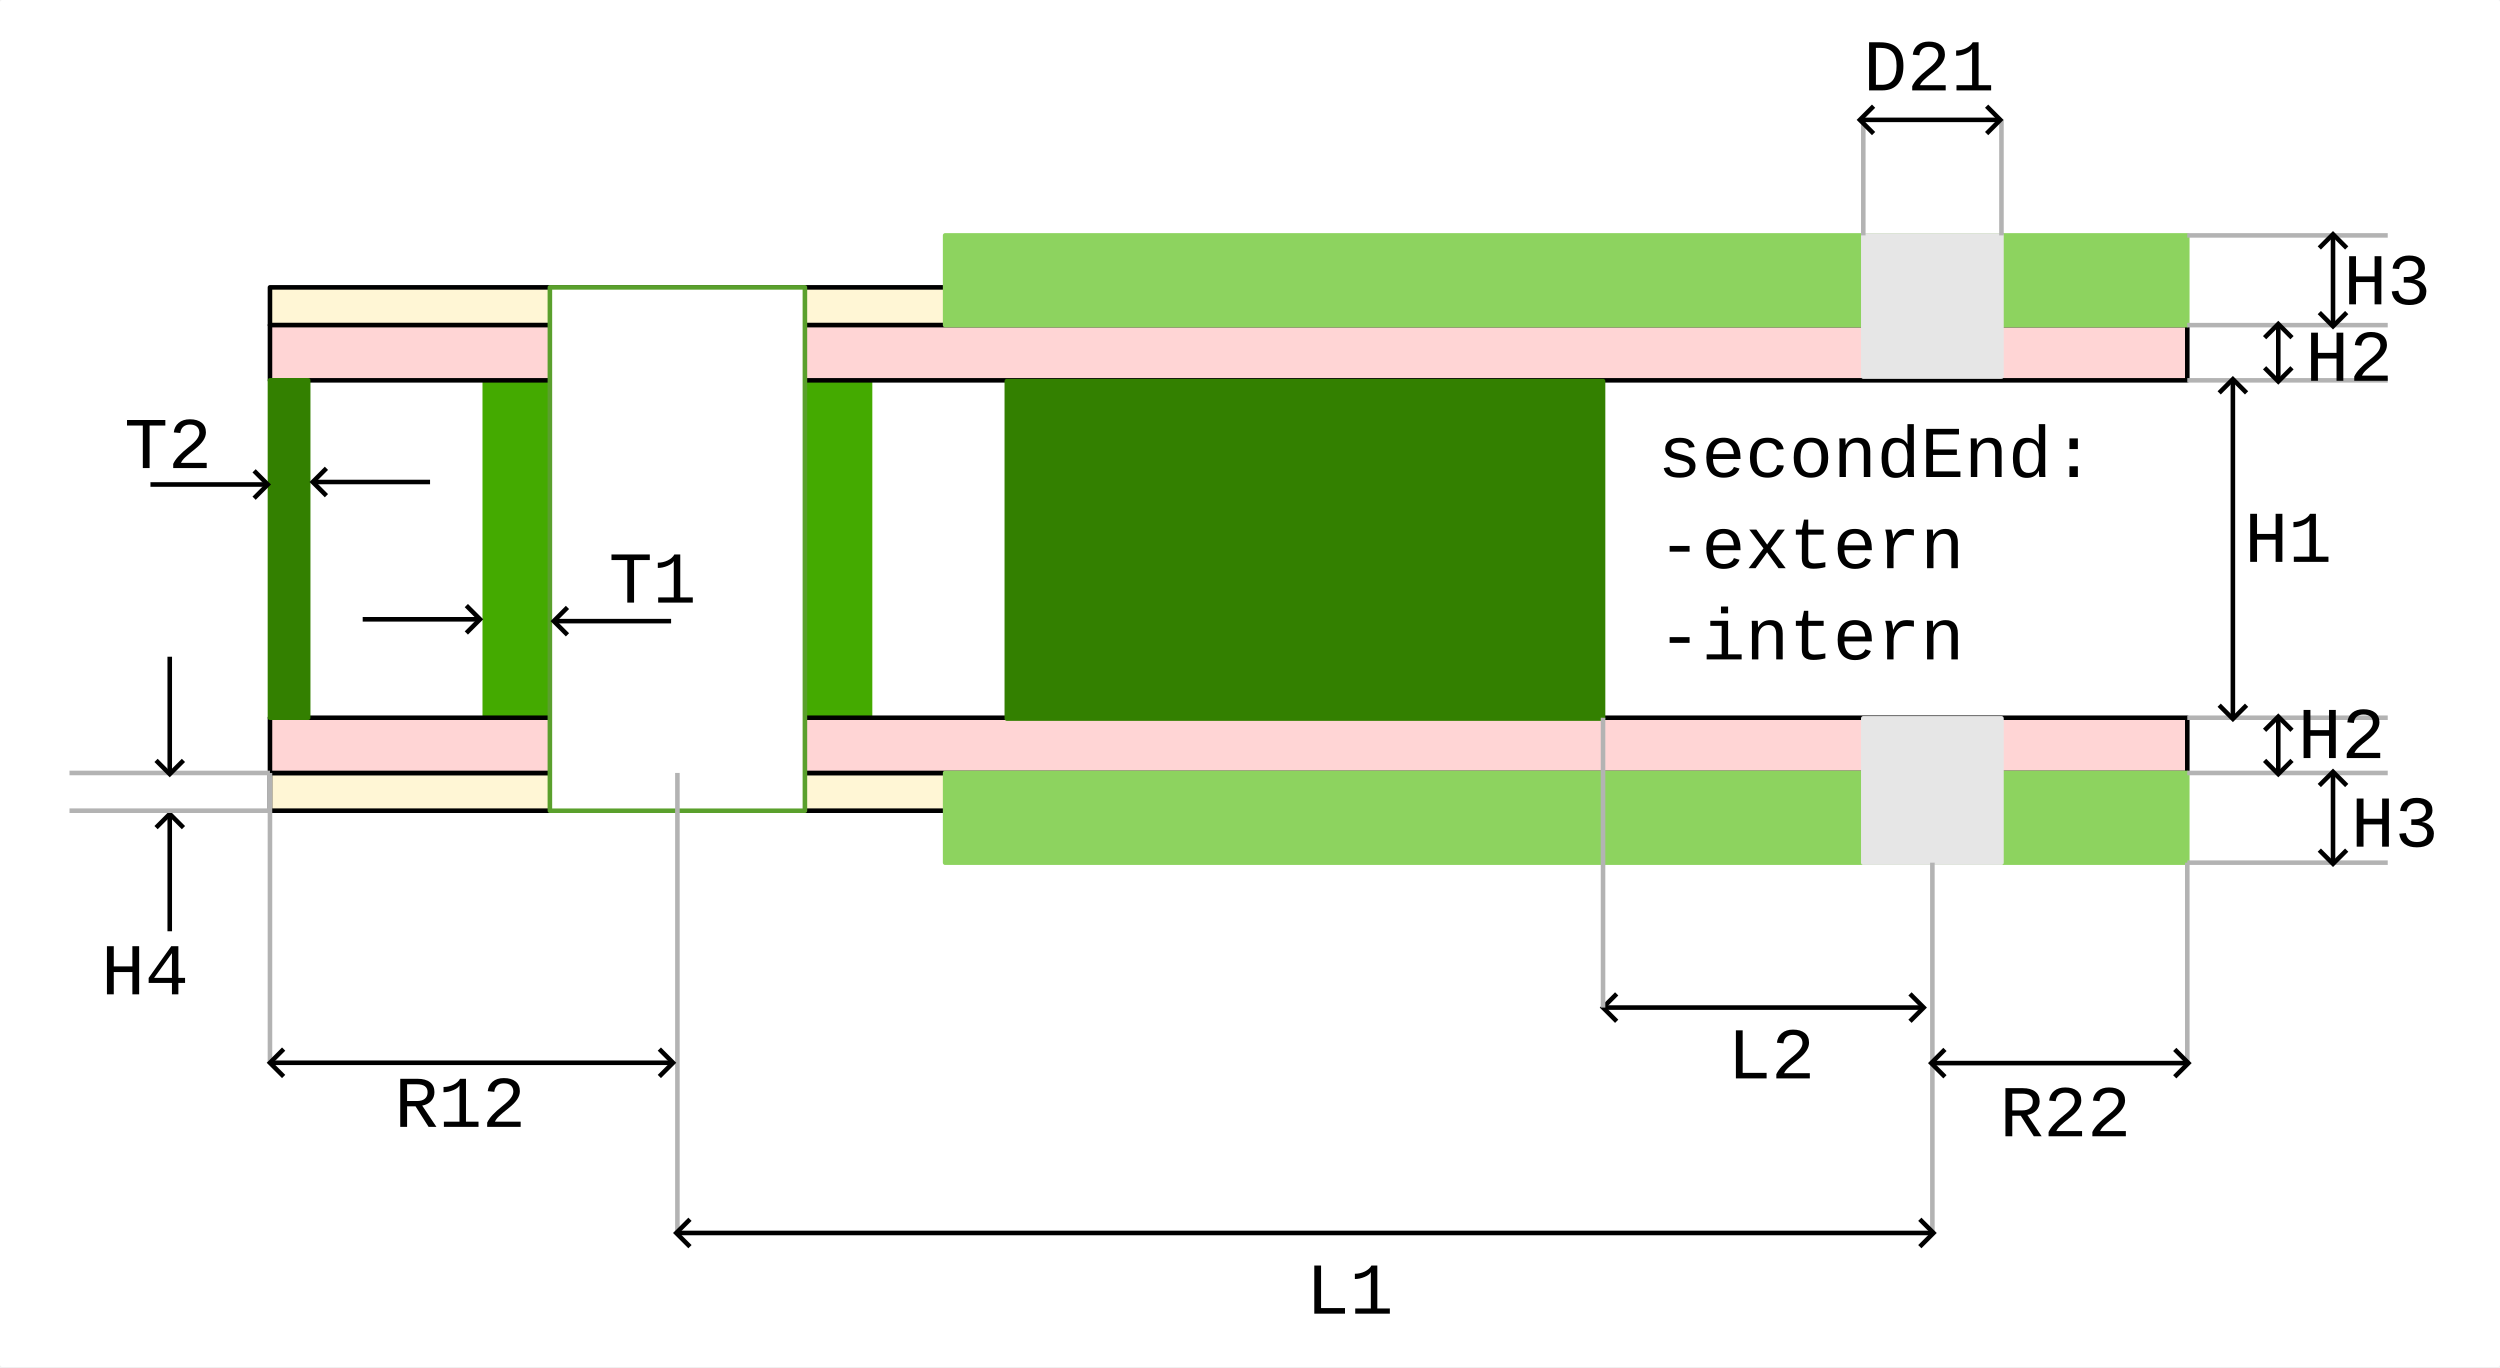
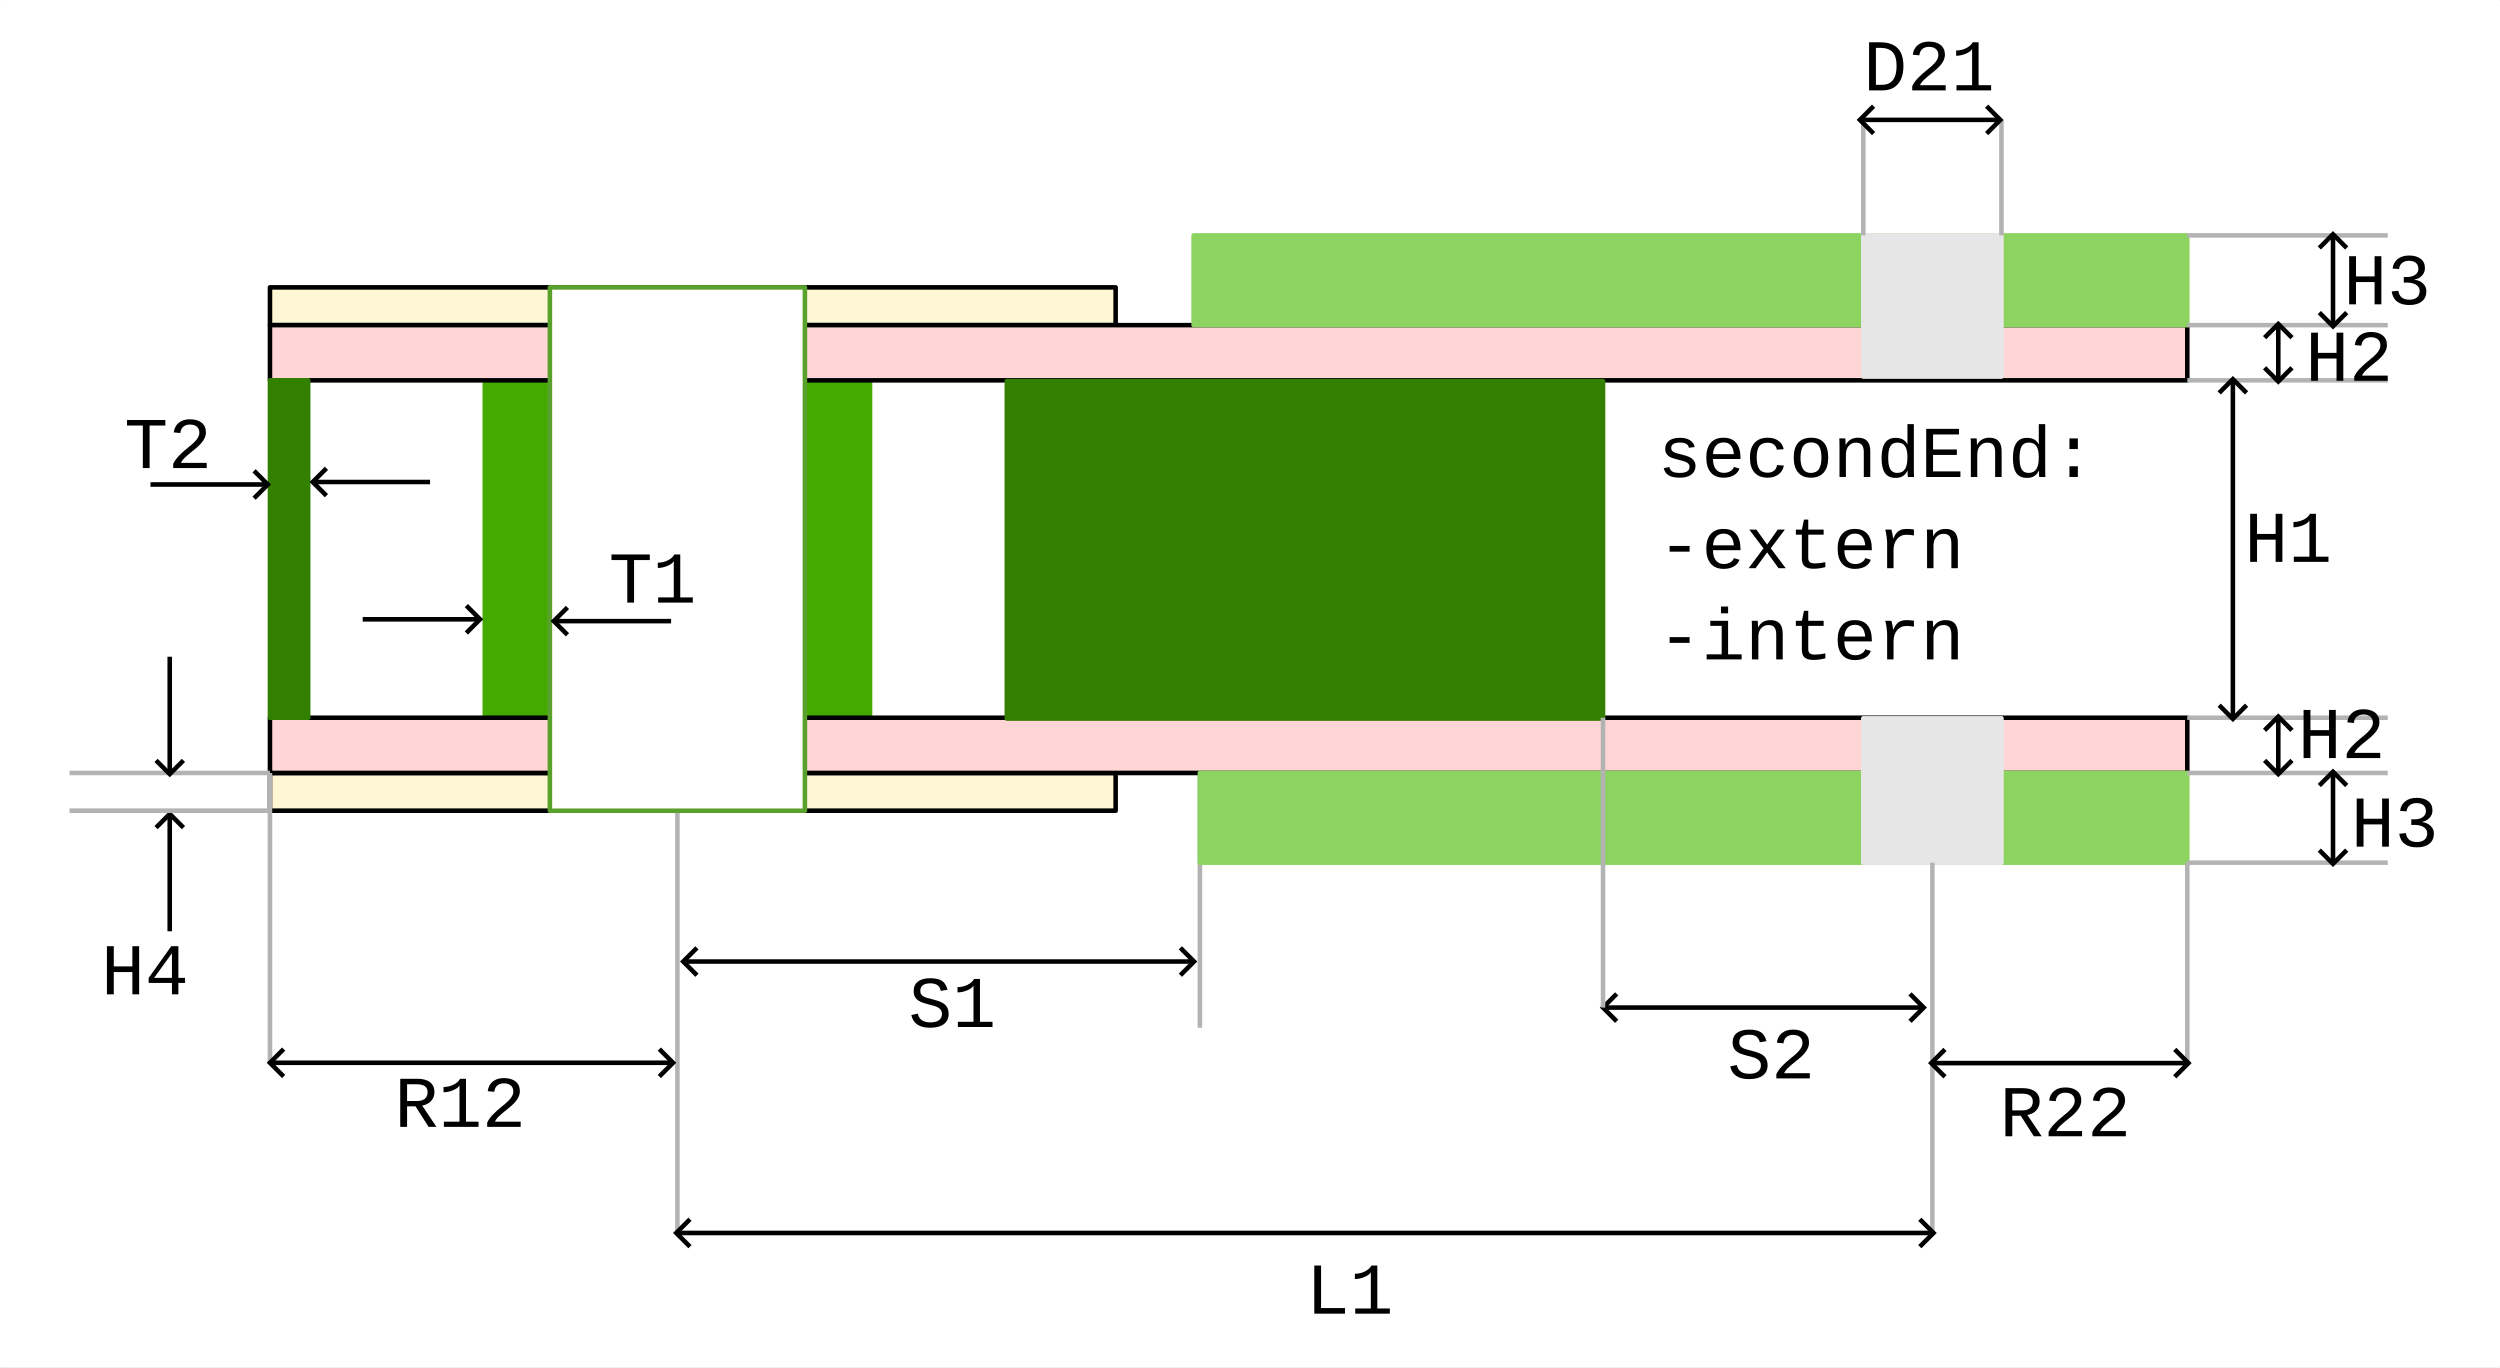
<svg xmlns="http://www.w3.org/2000/svg" width="548.244" height="299.786" viewBox="0 0 145.056 79.319" version="1.1" id="svg1">
  <defs id="defs1">
    <rect x="383.356" y="586.708" width="163.738" height="88.026" id="rect2" />
    <rect x="24.527" y="715.199" width="43.002" height="41.247" id="rect38" />
    <rect x="-61.796" y="576.55" width="72.626" height="53.514" id="rect32" />
    <rect x="117.675" y="848.579" width="46.62" height="40.773" id="rect30" />
    <rect x="275.852" y="887.44" width="71.989" height="38.861" id="rect29" />
    <rect x="136.788" y="857.498" width="81.09" height="49.692" id="rect28" />
    <rect x="70.078" y="786.783" width="82.182" height="57.336" id="rect27" />
    <rect x="245.06" y="807.256" width="122.465" height="57.661" id="rect26" />
    <rect x="391.014" y="777.524" width="48.495" height="54.958" id="rect25" />
    <rect x="375.235" y="758.752" width="64.274" height="34.402" id="rect24" />
    <rect x="408.681" y="434.483" width="52.877" height="25.801" id="rect22" />
    <marker style="overflow:visible" id="ArrowWide" refX="0" refY="0" orient="auto-start-reverse" markerWidth="1" markerHeight="1" viewBox="0 0 1 1" preserveAspectRatio="xMidYMid">
      <path style="fill:none;stroke:context-stroke;stroke-width:1;stroke-linecap:butt" d="M 3,-3 0,0 3,3" transform="rotate(180,0.125,0)" id="path4" />
    </marker>
    <marker style="overflow:visible" id="ArrowWide-8" refX="0" refY="0" orient="auto-start-reverse" markerWidth="1" markerHeight="1" viewBox="0 0 1 1" preserveAspectRatio="xMidYMid">
      <path style="fill:none;stroke:context-stroke;stroke-width:1;stroke-linecap:butt" d="M 3,-3 0,0 3,3" transform="rotate(180,0.125,0)" id="path4-31" />
    </marker>
    <marker style="overflow:visible" id="ArrowWide-8-7" refX="0" refY="0" orient="auto-start-reverse" markerWidth="1" markerHeight="1" viewBox="0 0 1 1" preserveAspectRatio="xMidYMid">
      <path style="fill:none;stroke:context-stroke;stroke-width:1;stroke-linecap:butt" d="M 3,-3 0,0 3,3" transform="rotate(180,0.125,0)" id="path4-31-6" />
    </marker>
    <rect x="275.852" y="887.44" width="71.989" height="38.861" id="rect29-1" />
    <rect x="117.675" y="848.579" width="46.62" height="40.773" id="rect30-6" />
    <marker style="overflow:visible" id="ArrowWide-72" refX="0" refY="0" orient="auto-start-reverse" markerWidth="1" markerHeight="1" viewBox="0 0 1 1" preserveAspectRatio="xMidYMid">
      <path style="fill:none;stroke:context-stroke;stroke-width:1;stroke-linecap:butt" d="M 3,-3 0,0 3,3" transform="rotate(180,0.125,0)" id="path4-40" />
    </marker>
    <marker style="overflow:visible" id="ArrowWide-81" refX="0" refY="0" orient="auto-start-reverse" markerWidth="1" markerHeight="1" viewBox="0 0 1 1" preserveAspectRatio="xMidYMid">
      <path style="fill:none;stroke:context-stroke;stroke-width:1;stroke-linecap:butt" d="M 3,-3 0,0 3,3" transform="rotate(180,0.125,0)" id="path4-311" />
    </marker>
    <marker style="overflow:visible" id="ArrowWide-72-0" refX="0" refY="0" orient="auto-start-reverse" markerWidth="1" markerHeight="1" viewBox="0 0 1 1" preserveAspectRatio="xMidYMid">
      <path style="fill:none;stroke:context-stroke;stroke-width:1;stroke-linecap:butt" d="M 3,-3 0,0 3,3" transform="rotate(180,0.125,0)" id="path4-40-3" />
    </marker>
    <rect x="-61.796" y="576.55" width="72.626" height="53.514" id="rect32-6" />
    <marker style="overflow:visible" id="ArrowWide-72-1" refX="0" refY="0" orient="auto-start-reverse" markerWidth="1" markerHeight="1" viewBox="0 0 1 1" preserveAspectRatio="xMidYMid">
      <path style="fill:none;stroke:context-stroke;stroke-width:1;stroke-linecap:butt" d="M 3,-3 0,0 3,3" transform="rotate(180,0.125,0)" id="path4-40-2" />
    </marker>
    <marker style="overflow:visible" id="ArrowWide-72-1-7" refX="0" refY="0" orient="auto-start-reverse" markerWidth="1" markerHeight="1" viewBox="0 0 1 1" preserveAspectRatio="xMidYMid">
      <path style="fill:none;stroke:context-stroke;stroke-width:1;stroke-linecap:butt" d="M 3,-3 0,0 3,3" transform="rotate(180,0.125,0)" id="path4-40-2-8" />
    </marker>
+     <marker style="overflow:visible" id="ArrowWide-8-3" refX="0" refY="0" orient="auto-start-reverse" markerWidth="1" markerHeight="1" viewBox="0 0 1 1" preserveAspectRatio="xMidYMid">
+       <path style="fill:none;stroke:context-stroke;stroke-width:1;stroke-linecap:butt" d="M 3,-3 0,0 3,3" transform="rotate(180,0.125,0)" id="path4-31-1" />
+     </marker>
+     <rect x="391.014" y="777.524" width="48.495" height="54.958" id="rect25-0" />
  </defs>
  <g id="layer1" transform="translate(-4.418787,-129.4892)">
    <rect style="fill:#ffffff;stroke:#ffffff;stroke-width:0.265;stroke-linejoin:round" id="rect37" width="144.792" height="79.054" x="4.551" y="129.621" />
+     <text xml:space="preserve" transform="matrix(0.2645833,0,0,0.2645833,-46.32613,-20.407)" id="text25-1" style="font-size:16px;line-height:normal;font-family:'Liberation Mono';-inkscape-font-specification:'Liberation Mono';text-decoration-color:#000000;white-space:pre;shape-inside:url(#rect25-0);display:inline;fill:#000000;stroke-width:1;-inkscape-stroke:none;stop-color:#000000">
+       <tspan x="391.014" y="791.76" id="tspan1">S1</tspan>
+     </text>
+     <path style="fill:#338000;stroke:#000000;stroke-width:0.265;stroke-linejoin:round;marker-start:url(#ArrowWide-8-3);marker-end:url(#ArrowWide-8-3)" d="M 44.127,185.28 H 73.635" id="path24-4-8" />
+     <path style="fill:#338000;stroke:#b3b3b3;stroke-width:0.265;stroke-linejoin:round" d="M 74.039,174.338 V 189.121" id="path23-7-5-1" />
    <path style="fill:#338000;stroke:#000000;stroke-width:0.265;stroke-linejoin:round;marker-start:url(#ArrowWide-72-1-7)" d="m 14.267,176.782 v 6.742" id="path32-9-1-0" />
    <rect style="fill:#fff6d5;stroke:#000000;stroke-width:0.265;stroke-linejoin:round" id="rect18-1-0" width="49.069" height="2.191" x="20.082" y="174.338" />
    <rect style="fill:#fff6d5;stroke:#000000;stroke-width:0.265;stroke-linejoin:round" id="rect18-1" width="49.069" height="2.191" x="20.082" y="146.163" />
    <rect style="fill:#44aa00;stroke:#44aa00;stroke-width:0.265;stroke-linejoin:round" id="rect19-8" width="22.354" height="19.506" x="32.546" y="151.603" />
    <rect style="fill:#ffd5d5;stroke:#000000;stroke-width:0.265;stroke-linejoin:round" id="rect18" width="111.249" height="3.203" x="20.082" y="148.354" />
    <rect style="fill:#ffd5d5;stroke:#000000;stroke-width:0.265;stroke-linejoin:round" id="rect18-2" width="111.249" height="3.203" x="20.082" y="171.135" />
    <rect style="fill:#ffffff;stroke:#5aa02c;stroke-width:0.265;stroke-linejoin:round" id="rect19" width="14.797" height="30.367" x="36.324" y="146.163" />
-     <rect style="fill:#8dd35f;stroke:#8dd35f;stroke-width:0.265;stroke-linejoin:round" id="rect18-6" width="72.072" height="5.206" x="59.258" y="143.148" />
-     <rect style="fill:#8dd35f;stroke:#8dd35f;stroke-width:0.265;stroke-linejoin:round" id="rect18-6-1" width="72.072" height="5.206" x="59.258" y="174.338" />
+     <rect style="fill:#8dd35f;stroke:#8dd35f;stroke-width:0.265;stroke-linejoin:round" id="rect18-6" width="57.654" height="5.206" x="73.676" y="143.148" />
+     <rect style="fill:#8dd35f;stroke:#8dd35f;stroke-width:0.265;stroke-linejoin:round" id="rect18-6-1" width="57.291" height="5.206" x="74.039" y="174.338" />
    <rect style="fill:#e6e6e6;stroke:#e6e6e6;stroke-width:0.265;stroke-linejoin:round" id="rect20" width="8.016" height="8.191" x="112.532" y="-151.339" transform="scale(1,-1)" />
    <rect style="fill:#e6e6e6;stroke:#e6e6e6;stroke-width:0.265;stroke-linejoin:round" id="rect20-4" width="8.016" height="8.375" x="112.532" y="171.169" />
    <rect style="fill:#338000;stroke:#338000;stroke-width:0.265;stroke-linejoin:round" id="rect21" width="2.217" height="19.579" x="20.082" y="151.556" />
    <rect style="fill:#338000;stroke:#338000;stroke-width:0.265;stroke-linejoin:round" id="rect21-0" width="34.594" height="19.579" x="62.837" y="151.603" />
    <text xml:space="preserve" transform="matrix(0.2645833,0,0,0.2645833,4.401658,16.01038)" id="text22" style="font-size:16px;line-height:normal;font-family:'Liberation Mono';-inkscape-font-specification:'Liberation Mono';text-decoration-color:#000000;white-space:pre;shape-inside:url(#rect22);fill:#000000;stroke-width:1;-inkscape-stroke:none;stop-color:#000000">
-       <tspan x="408.682" y="448.719" id="tspan1">D21</tspan>
+       <tspan x="408.682" y="448.719" id="tspan2">D21</tspan>
    </text>
    <path style="fill:#338000;stroke:#b3b3b3;stroke-width:0.265;stroke-linejoin:round" d="m 116.54,179.544 v 21.486" id="path23" />
-     <path style="fill:#338000;stroke:#b3b3b3;stroke-width:0.265;stroke-linejoin:round" d="m 43.723,174.338 v 26.692" id="path23-6" />
+     <path style="fill:#338000;stroke:#b3b3b3;stroke-width:0.265;stroke-linejoin:round" d="m 43.723,176.662 v 24.369" id="path23-6" />
    <path style="fill:#338000;stroke:#b3b3b3;stroke-width:0.265;stroke-linejoin:round" d="m 131.331,179.544 v 11.631" id="path23-5" />
    <path style="fill:#338000;stroke:#000000;stroke-width:0.265;stroke-linejoin:round;marker-start:url(#ArrowWide);marker-end:url(#ArrowWide)" d="m 116.54,191.174 h 14.791" id="path24" />
    <path style="fill:#338000;stroke:#000000;stroke-width:0.265;stroke-linejoin:round;marker-start:url(#ArrowWide-8);marker-end:url(#ArrowWide-8)" d="M 97.494,187.952 H 115.97" id="path24-4" />
    <text xml:space="preserve" transform="matrix(0.2645833,0,0,0.2645833,21.16395,-9.102157)" id="text24" style="font-size:16px;line-height:normal;font-family:'Liberation Mono';-inkscape-font-specification:'Liberation Mono';text-decoration-color:#000000;white-space:pre;shape-inside:url(#rect24);fill:#000000;stroke-width:1;-inkscape-stroke:none;stop-color:#000000">
-       <tspan x="375.234" y="772.988" id="tspan2">R22</tspan>
+       <tspan x="375.234" y="772.988" id="tspan3">R22</tspan>
    </text>
    <path style="fill:#338000;stroke:#b3b3b3;stroke-width:0.265;stroke-linejoin:round" d="m 112.532,136.445 v 6.703" id="path23-7" />
    <path style="fill:#338000;stroke:#b3b3b3;stroke-width:0.265;stroke-linejoin:round" d="m 120.548,136.445 v 6.703" id="path23-7-1" />
    <path style="fill:#338000;stroke:#000000;stroke-width:0.265;stroke-linejoin:round;marker-start:url(#ArrowWide);marker-end:url(#ArrowWide)" d="m 112.4,136.445 h 8.016" id="path22" />
    <path style="fill:#338000;stroke:#b3b3b3;stroke-width:0.265;stroke-linejoin:round" d="M 97.431,171.135 V 187.952" id="path23-7-5" />
    <path style="fill:#338000;stroke:#b3b3b3;stroke-width:0.265;stroke-linejoin:round" d="m 20.082,174.338 v 16.817" id="path23-7-5-8" />
    <text xml:space="preserve" transform="matrix(0.2645833,0,0,0.2645833,1.191888,-17.42479)" id="text25" style="font-size:16px;line-height:normal;font-family:'Liberation Mono';-inkscape-font-specification:'Liberation Mono';text-decoration-color:#000000;white-space:pre;shape-inside:url(#rect25);fill:#000000;stroke-width:1;-inkscape-stroke:none;stop-color:#000000">
-       <tspan x="391.014" y="791.76" id="tspan3">L2</tspan>
+       <tspan x="391.014" y="791.76" id="tspan4">S2</tspan>
    </text>
    <path style="fill:#338000;stroke:#000000;stroke-width:0.265;stroke-linejoin:round;marker-start:url(#ArrowWide);marker-end:url(#ArrowWide)" d="M 43.723,201.03 H 116.54" id="path25" />
    <text xml:space="preserve" transform="matrix(0.2645833,0,0,0.2645833,15.34584,-11.64167)" id="text26" style="font-size:16px;line-height:normal;font-family:'Liberation Mono';-inkscape-font-specification:'Liberation Mono';text-decoration-color:#000000;white-space:pre;shape-inside:url(#rect26);fill:#000000;stroke-width:1;-inkscape-stroke:none;stop-color:#000000">
-       <tspan x="245.061" y="821.492" id="tspan4">L1</tspan>
+       <tspan x="245.061" y="821.492" id="tspan5">L1</tspan>
    </text>
    <path style="fill:#338000;stroke:#000000;stroke-width:0.265;stroke-linejoin:round;marker-start:url(#ArrowWide-8-7);marker-end:url(#ArrowWide-8-7)" d="M 20.147,191.155 H 43.404" id="path24-4-3" />
    <text xml:space="preserve" transform="matrix(0.2645833,0,0,0.2645833,8.76504,-17.06236)" id="text27" style="font-size:16px;line-height:normal;font-family:'Liberation Mono';-inkscape-font-specification:'Liberation Mono';text-decoration-color:#000000;white-space:pre;shape-inside:url(#rect27);fill:#000000;stroke-width:1;-inkscape-stroke:none;stop-color:#000000">
-       <tspan x="70.078" y="801.02" id="tspan5">R12</tspan>
+       <tspan x="70.078" y="801.02" id="tspan6">R12</tspan>
    </text>
    <path style="fill:#338000;stroke:#b3b3b3;stroke-width:0.265;stroke-linejoin:round" d="m 131.331,151.557 h 11.631" id="path23-5-4" />
    <path style="fill:#338000;stroke:#b3b3b3;stroke-width:0.265;stroke-linejoin:round" d="m 131.331,148.354 h 11.631" id="path23-5-4-6" />
    <path style="fill:#338000;stroke:#b3b3b3;stroke-width:0.265;stroke-linejoin:round" d="m 131.331,143.148 h 11.631" id="path23-5-4-7" />
    <path style="fill:#338000;stroke:#b3b3b3;stroke-width:0.265;stroke-linejoin:round" d="m 131.331,171.135 h 11.631" id="path23-5-4-7-1" />
    <path style="fill:#338000;stroke:#b3b3b3;stroke-width:0.265;stroke-linejoin:round" d="m 131.331,174.338 h 11.631" id="path23-5-4-7-6" />
    <path style="fill:#338000;stroke:#b3b3b3;stroke-width:0.265;stroke-linejoin:round" d="m 131.331,179.544 h 11.631" id="path23-5-4-7-0" />
    <path style="fill:#338000;stroke:#000000;stroke-width:0.265;stroke-linejoin:round;marker-start:url(#ArrowWide);marker-end:url(#ArrowWide)" d="m 133.976,151.557 v 19.579" id="path27" />
    <text xml:space="preserve" transform="matrix(0.2645833,0,0,0.2645833,98.4534,-68.55444)" id="text28" style="font-size:16px;line-height:normal;font-family:'Liberation Mono';-inkscape-font-specification:'Liberation Mono';text-decoration-color:#000000;white-space:pre;shape-inside:url(#rect28);fill:#000000;stroke-width:1;-inkscape-stroke:none;stop-color:#000000">
-       <tspan x="136.789" y="871.734" id="tspan6">H1</tspan>
+       <tspan x="136.789" y="871.734" id="tspan7">H1</tspan>
    </text>
    <path style="fill:#338000;stroke:#000000;stroke-width:0.265;stroke-linejoin:round;marker-start:url(#ArrowWide);marker-end:url(#ArrowWide)" d="m 136.611,148.354 v 3.203" id="path28" />
    <text xml:space="preserve" transform="matrix(0.2645833,0,0,0.2645833,65.19425,-86.98573)" id="text29" style="font-size:16px;line-height:normal;font-family:'Liberation Mono';-inkscape-font-specification:'Liberation Mono';text-decoration-color:#000000;white-space:pre;shape-inside:url(#rect29);fill:#000000;stroke-width:1;-inkscape-stroke:none;stop-color:#000000">
-       <tspan x="275.852" y="901.676" id="tspan7">H2</tspan>
+       <tspan x="275.852" y="901.676" id="tspan8">H2</tspan>
    </text>
    <path style="fill:#338000;stroke:#000000;stroke-width:0.265;stroke-linejoin:round;marker-start:url(#ArrowWide);marker-end:url(#ArrowWide)" d="m 139.786,143.148 v 5.206" id="path29" />
    <text xml:space="preserve" transform="matrix(0.2645833,0,0,0.2645833,109.2531,-81.14008)" id="text30" style="font-size:16px;line-height:normal;font-family:'Liberation Mono';-inkscape-font-specification:'Liberation Mono';text-decoration-color:#000000;white-space:pre;shape-inside:url(#rect30);fill:#000000;stroke-width:1;-inkscape-stroke:none;stop-color:#000000">
-       <tspan x="117.674" y="862.815" id="tspan8">H3</tspan>
+       <tspan x="117.674" y="862.815" id="tspan9">H3</tspan>
    </text>
    <path style="fill:#338000;stroke:#000000;stroke-width:0.265;stroke-linejoin:round;marker-start:url(#ArrowWide);marker-end:url(#ArrowWide)" d="m 136.611,171.135 v 3.203" id="path30" />
    <path style="fill:#338000;stroke:#000000;stroke-width:0.265;stroke-linejoin:round;marker-start:url(#ArrowWide);marker-end:url(#ArrowWide)" d="m 139.786,174.338 v 5.206" id="path31" />
    <text xml:space="preserve" transform="matrix(0.2645833,0,0,0.2645833,64.75812,-65.09555)" id="text29-5" style="font-size:16px;line-height:normal;font-family:'Liberation Mono';-inkscape-font-specification:'Liberation Mono';text-decoration-color:#000000;white-space:pre;shape-inside:url(#rect29-1);display:inline;fill:#000000;stroke-width:1;-inkscape-stroke:none;stop-color:#000000">
-       <tspan x="275.852" y="901.676" id="tspan9">H2</tspan>
+       <tspan x="275.852" y="901.676" id="tspan10">H2</tspan>
    </text>
    <text xml:space="preserve" transform="matrix(0.2645833,0,0,0.2645833,109.6903,-49.67306)" id="text30-8" style="font-size:16px;line-height:normal;font-family:'Liberation Mono';-inkscape-font-specification:'Liberation Mono';text-decoration-color:#000000;white-space:pre;shape-inside:url(#rect30-6);display:inline;fill:#000000;stroke-width:1;-inkscape-stroke:none;stop-color:#000000">
-       <tspan x="117.674" y="862.815" id="tspan10">H3</tspan>
+       <tspan x="117.674" y="862.815" id="tspan11">H3</tspan>
    </text>
    <path style="fill:#338000;stroke:#000000;stroke-width:0.265;stroke-linejoin:round;marker-start:url(#ArrowWide)" d="M 19.89,157.602 H 13.148" id="path32" />
    <path style="fill:#338000;stroke:#000000;stroke-width:0.265;stroke-linejoin:round;marker-start:url(#ArrowWide-72)" d="m 22.629,157.456 h 6.742" id="path32-9" />
    <text xml:space="preserve" transform="matrix(0.2645833,0,0,0.2645833,27.9807,0.3371169)" id="text32" style="font-size:16px;line-height:normal;font-family:'Liberation Mono';-inkscape-font-specification:'Liberation Mono';text-decoration-color:#000000;white-space:pre;shape-inside:url(#rect32);fill:#000000;stroke-width:1;-inkscape-stroke:none;stop-color:#000000">
-       <tspan x="-61.797" y="590.785" id="tspan11">T2</tspan>
+       <tspan x="-61.797" y="590.785" id="tspan12">T2</tspan>
    </text>
    <text xml:space="preserve" transform="matrix(0.2645833,0,0,0.2645833,56.09058,8.140383)" id="text32-3" style="font-size:16px;line-height:normal;font-family:'Liberation Mono';-inkscape-font-specification:'Liberation Mono';text-decoration-color:#000000;white-space:pre;shape-inside:url(#rect32-6);display:inline;fill:#000000;stroke-width:1;-inkscape-stroke:none;stop-color:#000000">
-       <tspan x="-61.797" y="590.785" id="tspan12">T1</tspan>
+       <tspan x="-61.797" y="590.785" id="tspan13">T1</tspan>
    </text>
    <path style="fill:#338000;stroke:#000000;stroke-width:0.265;stroke-linejoin:round;marker-start:url(#ArrowWide-81)" d="M 32.205,165.422 H 25.463" id="path32-3" />
    <path style="fill:#338000;stroke:#000000;stroke-width:0.265;stroke-linejoin:round;marker-start:url(#ArrowWide-72-0)" d="m 36.615,165.529 h 6.742" id="path32-9-9" />
    <path style="fill:#338000;stroke:#b3b3b3;stroke-width:0.265;stroke-linejoin:round" d="M 8.451,176.529 H 20.082" id="path23-5-4-7-0-9" />
    <path style="fill:#338000;stroke:#b3b3b3;stroke-width:0.265;stroke-linejoin:round" d="M 8.451,174.338 H 20.082" id="path23-5-4-7-0-9-7" />
    <path style="fill:#338000;stroke:#000000;stroke-width:0.265;stroke-linejoin:round;marker-start:url(#ArrowWide-72-1)" d="m 14.267,174.338 v -6.742" id="path32-9-1" />
    <text xml:space="preserve" transform="matrix(0.2645833,0,0,0.2645833,3.798593,-5.815267)" id="text37" style="font-size:16px;line-height:normal;font-family:'Liberation Mono';-inkscape-font-specification:'Liberation Mono';text-decoration-color:#000000;white-space:pre;shape-inside:url(#rect38);fill:#000000;stroke-width:1;-inkscape-stroke:none;stop-color:#000000">
-       <tspan x="24.527" y="729.436" id="tspan13">H4</tspan>
+       <tspan x="24.527" y="729.436" id="tspan14">H4</tspan>
    </text>
    <text xml:space="preserve" transform="matrix(0.2645833,0,0,0.2645833,-0.8243804,-1.83447)" id="text2" style="font-size:16px;line-height:normal;font-family:'Liberation Mono';-inkscape-font-specification:'Liberation Mono';text-decoration-color:#000000;white-space:pre;shape-inside:url(#rect2);fill:#000000;stroke-width:1;-inkscape-stroke:none;stop-color:#000000">
-       <tspan x="383.355" y="600.943" id="tspan14">secondEnd:
+       <tspan x="383.355" y="600.943" id="tspan15">secondEnd:
</tspan>
-       <tspan x="383.355" y="620.943" id="tspan15">-extern
+       <tspan x="383.355" y="620.943" id="tspan16">-extern
</tspan>
-       <tspan x="383.355" y="640.943" id="tspan16">-intern</tspan>
+       <tspan x="383.355" y="640.943" id="tspan17">-intern</tspan>
    </text>
  </g>
</svg>
